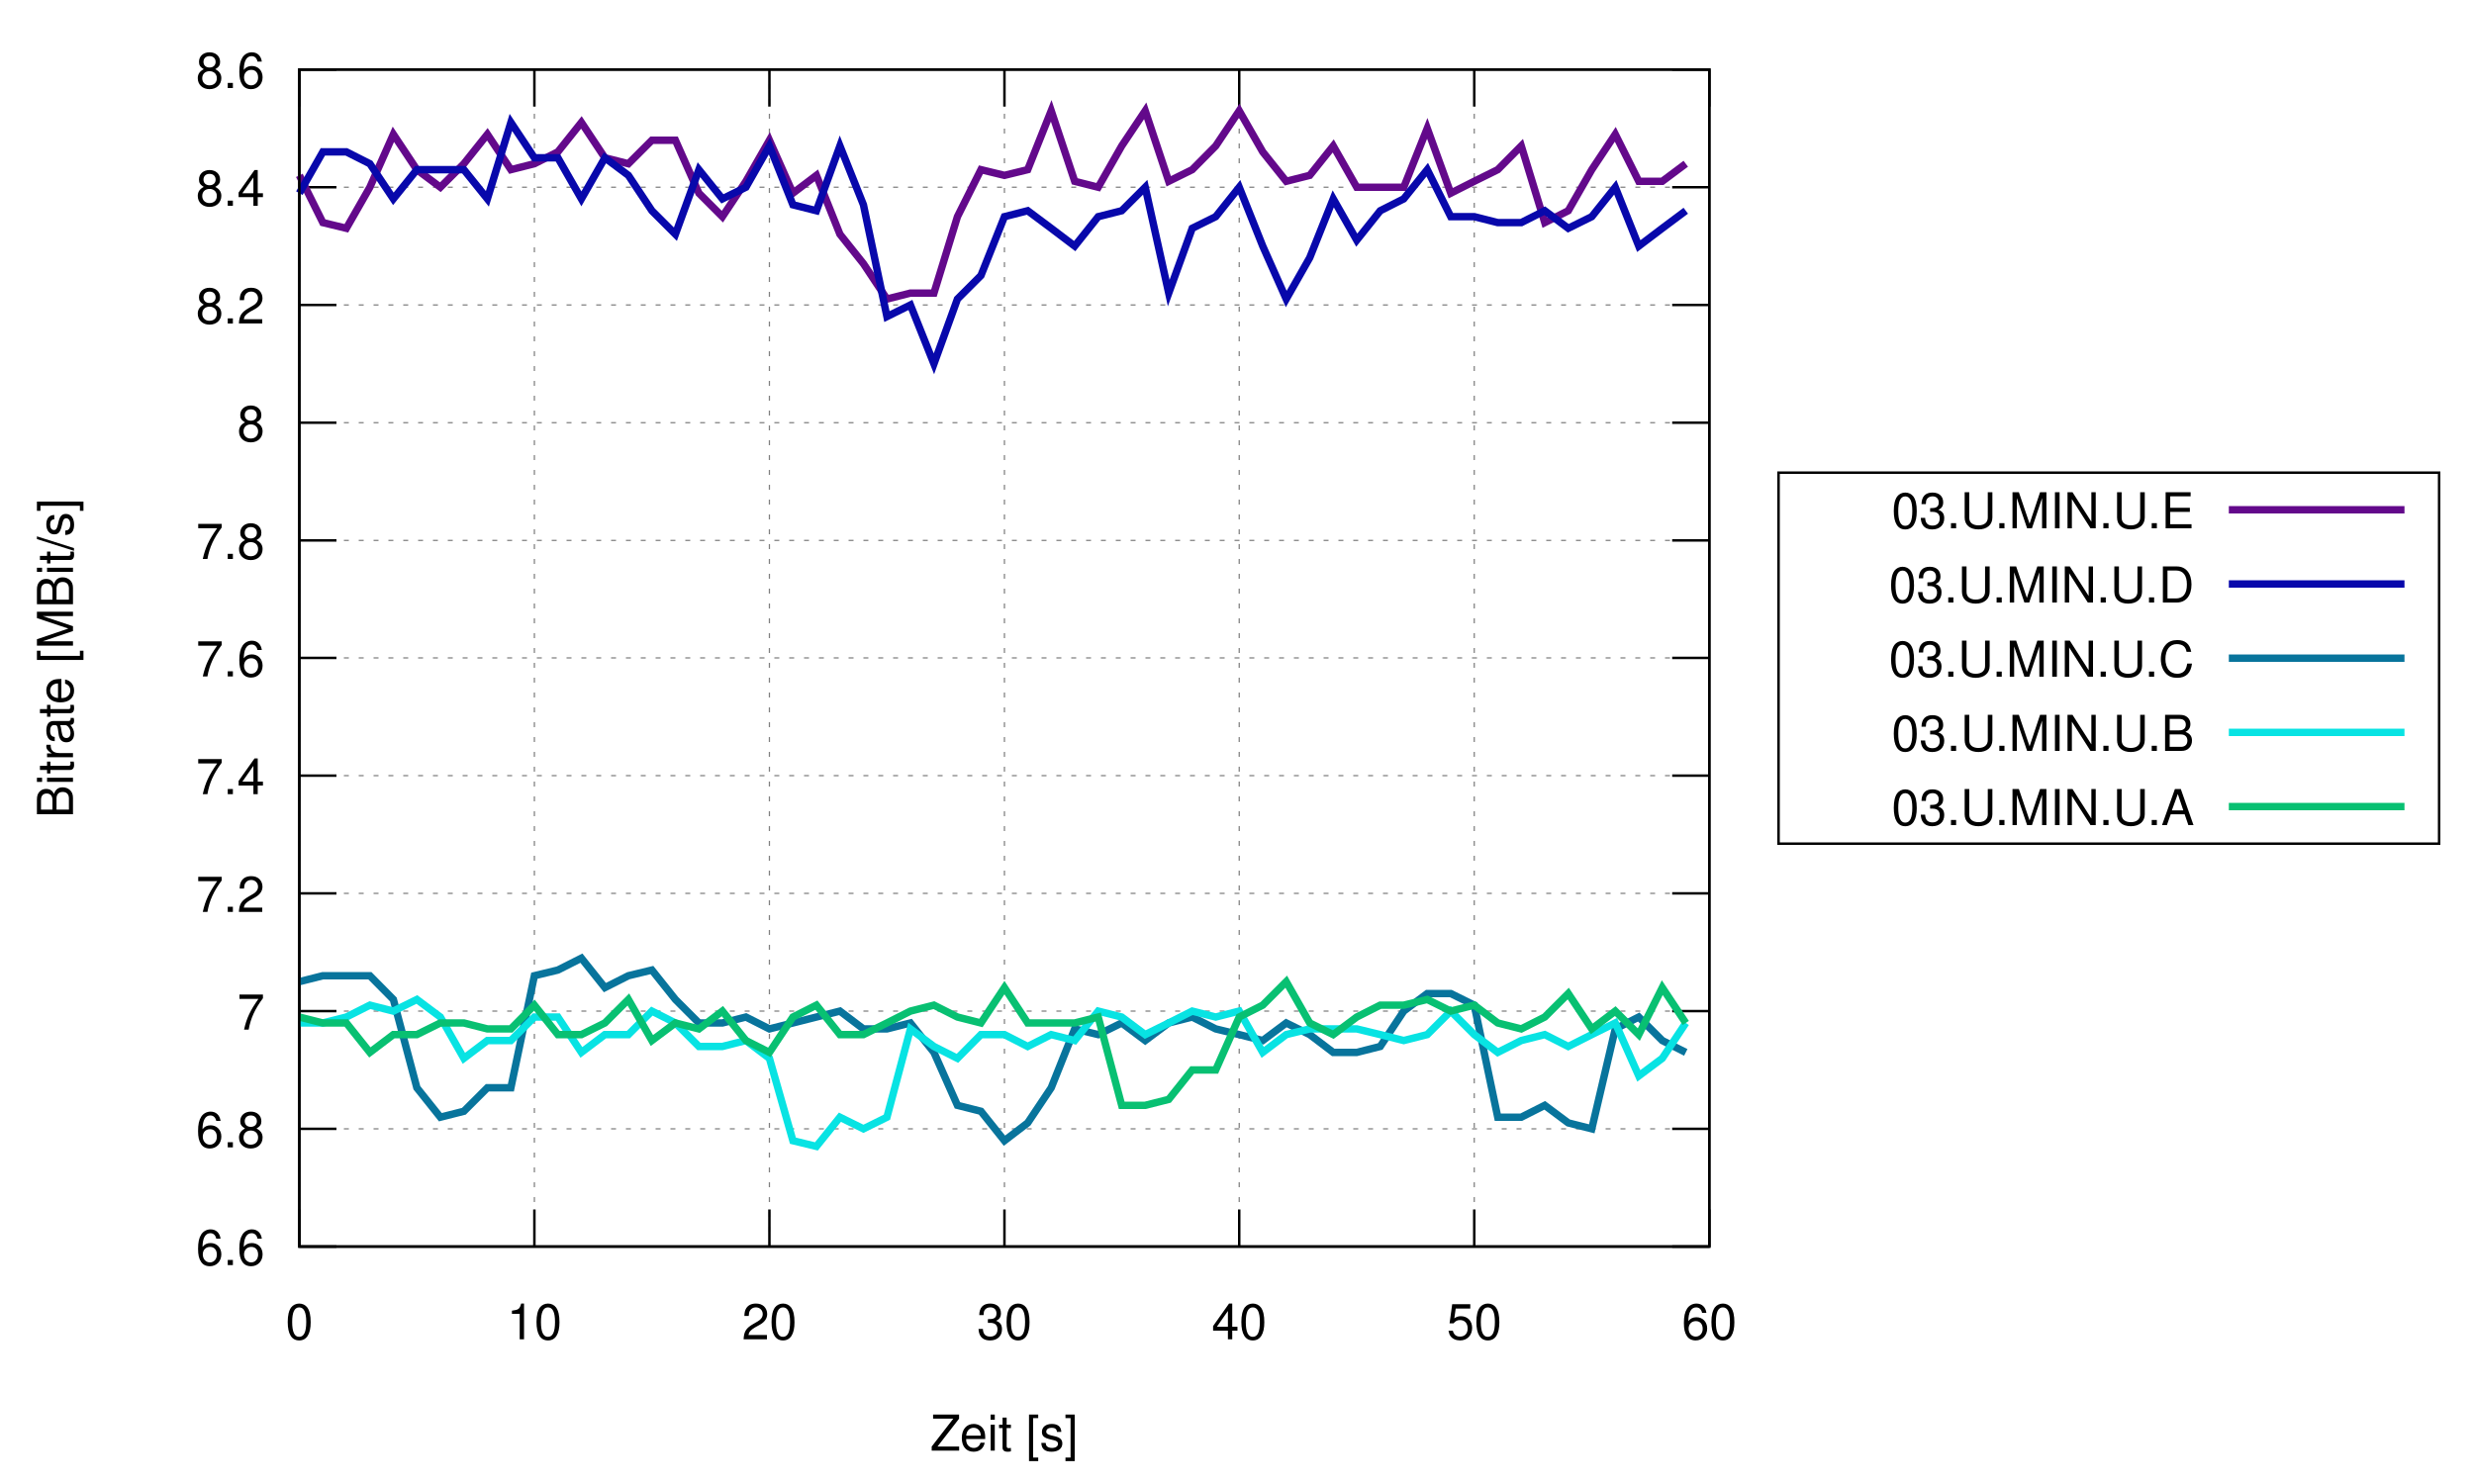
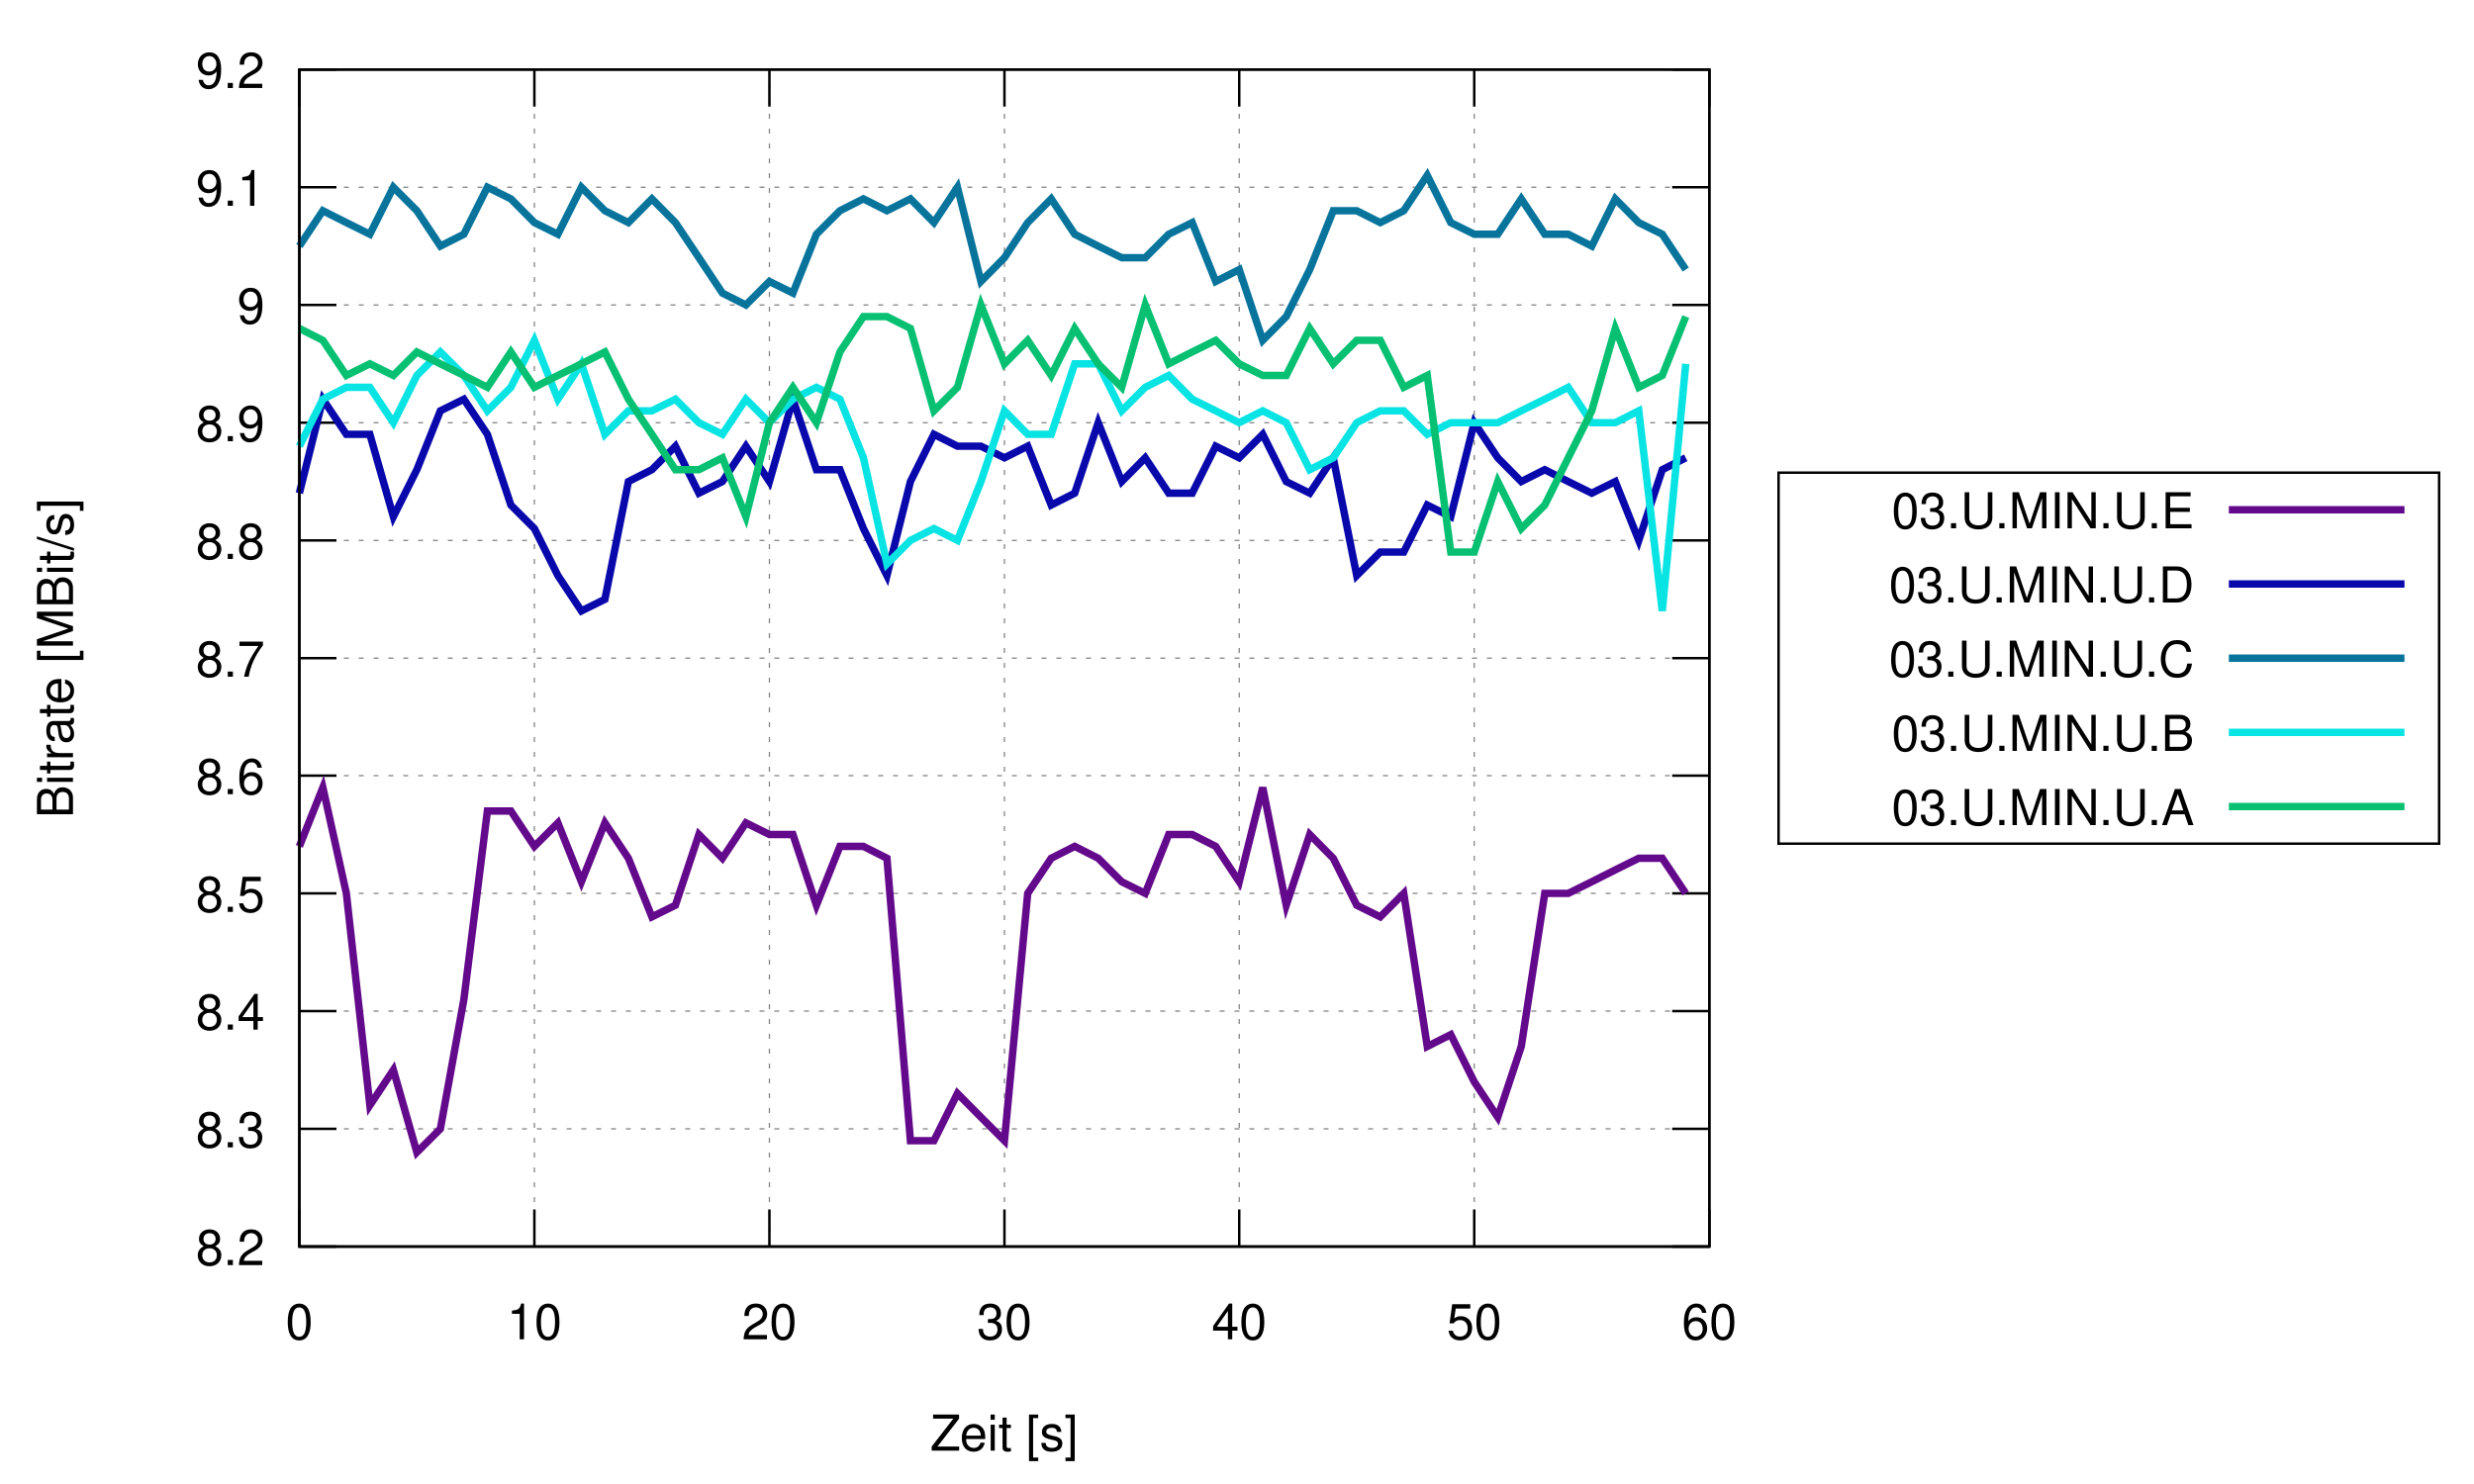
<svg xmlns="http://www.w3.org/2000/svg" xmlns:xlink="http://www.w3.org/1999/xlink" width="1000" height="600" viewBox="0 0 1000 600">
  <g id="gnuplot_canvas">
    <rect x="0" y="0" width="1000" height="600" fill="none" />
    <defs>
      <circle id="gpDot" r="0.5" stroke-width="0.5" />
      <path id="gpPt0" stroke-width="0.133" stroke="currentColor" d="M-1,0 h2 M0,-1 v2" />
      <path id="gpPt1" stroke-width="0.133" stroke="currentColor" d="M-1,-1 L1,1 M1,-1 L-1,1" />
      <path id="gpPt2" stroke-width="0.133" stroke="currentColor" d="M-1,0 L1,0 M0,-1 L0,1 M-1,-1 L1,1 M-1,1 L1,-1" />
      <rect id="gpPt3" stroke-width="0.133" stroke="currentColor" x="-1" y="-1" width="2" height="2" />
      <rect id="gpPt4" stroke-width="0.133" stroke="currentColor" fill="currentColor" x="-1" y="-1" width="2" height="2" />
      <circle id="gpPt5" stroke-width="0.133" stroke="currentColor" cx="0" cy="0" r="1" />
      <use xlink:href="#gpPt5" id="gpPt6" fill="currentColor" stroke="none" />
      <path id="gpPt7" stroke-width="0.133" stroke="currentColor" d="M0,-1.33 L-1.33,0.67 L1.33,0.67 z" />
      <use xlink:href="#gpPt7" id="gpPt8" fill="currentColor" stroke="none" />
      <use xlink:href="#gpPt7" id="gpPt9" stroke="currentColor" transform="rotate(180)" />
      <use xlink:href="#gpPt9" id="gpPt10" fill="currentColor" stroke="none" />
      <use xlink:href="#gpPt3" id="gpPt11" stroke="currentColor" transform="rotate(45)" />
      <use xlink:href="#gpPt11" id="gpPt12" fill="currentColor" stroke="none" />
      <path id="gpPt13" stroke-width="0.133" stroke="currentColor" d="M0,1.330 L1.265,0.411 L0.782,-1.067 L-0.782,-1.076 L-1.265,0.411 z" />
      <use xlink:href="#gpPt13" id="gpPt14" fill="currentColor" stroke="none" />
      <filter id="textbox" filterUnits="objectBoundingBox" x="0" y="0" height="1" width="1">
        <feFlood flood-color="white" flood-opacity="1" result="bgnd" />
        <feComposite in="SourceGraphic" in2="bgnd" operator="atop" />
      </filter>
      <filter id="greybox" filterUnits="objectBoundingBox" x="0" y="0" height="1" width="1">
        <feFlood flood-color="lightgrey" flood-opacity="1" result="grey" />
        <feComposite in="SourceGraphic" in2="grey" operator="atop" />
      </filter>
    </defs>
    <g fill="none" color="white" stroke="currentColor" stroke-width="1.00" stroke-linecap="butt" stroke-linejoin="miter">
</g>
    <g fill="none" color="black" stroke="currentColor" stroke-width="1.00" stroke-linecap="butt" stroke-linejoin="miter">
</g>
    <g fill="none" color="black" stroke="black" stroke-width="0.50" stroke-linecap="butt" stroke-linejoin="miter">
</g>
    <g fill="none" color="gray" stroke="currentColor" stroke-width="0.50" stroke-linecap="butt" stroke-linejoin="miter">
      <path stroke="gray" stroke-dasharray="2,4" class="gridline" d="M121.0,504.0 L690.9,504.0  " />
    </g>
    <g fill="none" color="gray" stroke="gray" stroke-width="1.00" stroke-linecap="butt" stroke-linejoin="miter">
</g>
    <g fill="none" color="black" stroke="currentColor" stroke-width="1.00" stroke-linecap="butt" stroke-linejoin="miter">
      <path stroke="black" d="M121.0,504.0 L136.0,504.0 M690.9,504.0 L675.9,504.0  " />
      <g transform="translate(107.0,511.5)" stroke="none" fill="black" font-family="Helvetica" font-size="20.00" text-anchor="end">
        <text>
-           <tspan font-family="Helvetica"> 6.6</tspan>
+           <tspan font-family="Helvetica"> 8.2</tspan>
        </text>
      </g>
    </g>
    <g fill="none" color="black" stroke="currentColor" stroke-width="1.00" stroke-linecap="butt" stroke-linejoin="miter">
</g>
    <g fill="none" color="black" stroke="black" stroke-width="0.50" stroke-linecap="butt" stroke-linejoin="miter">
</g>
    <g fill="none" color="gray" stroke="currentColor" stroke-width="0.50" stroke-linecap="butt" stroke-linejoin="miter">
      <path stroke="gray" stroke-dasharray="2,4" class="gridline" d="M121.0,456.4 L690.9,456.4  " />
    </g>
    <g fill="none" color="gray" stroke="gray" stroke-width="1.00" stroke-linecap="butt" stroke-linejoin="miter">
</g>
    <g fill="none" color="black" stroke="currentColor" stroke-width="1.00" stroke-linecap="butt" stroke-linejoin="miter">
      <path stroke="black" d="M121.0,456.4 L136.0,456.4 M690.9,456.4 L675.9,456.4  " />
      <g transform="translate(107.0,463.9)" stroke="none" fill="black" font-family="Helvetica" font-size="20.00" text-anchor="end">
        <text>
-           <tspan font-family="Helvetica"> 6.8</tspan>
+           <tspan font-family="Helvetica"> 8.3</tspan>
        </text>
      </g>
    </g>
    <g fill="none" color="black" stroke="currentColor" stroke-width="1.00" stroke-linecap="butt" stroke-linejoin="miter">
</g>
    <g fill="none" color="black" stroke="black" stroke-width="0.50" stroke-linecap="butt" stroke-linejoin="miter">
</g>
    <g fill="none" color="gray" stroke="currentColor" stroke-width="0.50" stroke-linecap="butt" stroke-linejoin="miter">
      <path stroke="gray" stroke-dasharray="2,4" class="gridline" d="M121.0,408.8 L690.9,408.8  " />
    </g>
    <g fill="none" color="gray" stroke="gray" stroke-width="1.00" stroke-linecap="butt" stroke-linejoin="miter">
</g>
    <g fill="none" color="black" stroke="currentColor" stroke-width="1.00" stroke-linecap="butt" stroke-linejoin="miter">
      <path stroke="black" d="M121.0,408.8 L136.0,408.8 M690.9,408.8 L675.9,408.8  " />
      <g transform="translate(107.0,416.3)" stroke="none" fill="black" font-family="Helvetica" font-size="20.00" text-anchor="end">
        <text>
-           <tspan font-family="Helvetica"> 7</tspan>
+           <tspan font-family="Helvetica"> 8.4</tspan>
        </text>
      </g>
    </g>
    <g fill="none" color="black" stroke="currentColor" stroke-width="1.00" stroke-linecap="butt" stroke-linejoin="miter">
</g>
    <g fill="none" color="black" stroke="black" stroke-width="0.50" stroke-linecap="butt" stroke-linejoin="miter">
</g>
    <g fill="none" color="gray" stroke="currentColor" stroke-width="0.50" stroke-linecap="butt" stroke-linejoin="miter">
      <path stroke="gray" stroke-dasharray="2,4" class="gridline" d="M121.0,361.2 L690.9,361.2  " />
    </g>
    <g fill="none" color="gray" stroke="gray" stroke-width="1.00" stroke-linecap="butt" stroke-linejoin="miter">
</g>
    <g fill="none" color="black" stroke="currentColor" stroke-width="1.00" stroke-linecap="butt" stroke-linejoin="miter">
      <path stroke="black" d="M121.0,361.2 L136.0,361.2 M690.9,361.2 L675.9,361.2  " />
      <g transform="translate(107.0,368.7)" stroke="none" fill="black" font-family="Helvetica" font-size="20.00" text-anchor="end">
        <text>
-           <tspan font-family="Helvetica"> 7.2</tspan>
+           <tspan font-family="Helvetica"> 8.5</tspan>
        </text>
      </g>
    </g>
    <g fill="none" color="black" stroke="currentColor" stroke-width="1.00" stroke-linecap="butt" stroke-linejoin="miter">
</g>
    <g fill="none" color="black" stroke="black" stroke-width="0.50" stroke-linecap="butt" stroke-linejoin="miter">
</g>
    <g fill="none" color="gray" stroke="currentColor" stroke-width="0.50" stroke-linecap="butt" stroke-linejoin="miter">
      <path stroke="gray" stroke-dasharray="2,4" class="gridline" d="M121.0,313.6 L690.9,313.6  " />
    </g>
    <g fill="none" color="gray" stroke="gray" stroke-width="1.00" stroke-linecap="butt" stroke-linejoin="miter">
</g>
    <g fill="none" color="black" stroke="currentColor" stroke-width="1.00" stroke-linecap="butt" stroke-linejoin="miter">
      <path stroke="black" d="M121.0,313.6 L136.0,313.6 M690.9,313.6 L675.9,313.6  " />
      <g transform="translate(107.0,321.1)" stroke="none" fill="black" font-family="Helvetica" font-size="20.00" text-anchor="end">
        <text>
-           <tspan font-family="Helvetica"> 7.4</tspan>
-         </text>
-       </g>
-     </g>
-     <g fill="none" color="black" stroke="currentColor" stroke-width="1.00" stroke-linecap="butt" stroke-linejoin="miter">
- </g>
-     <g fill="none" color="black" stroke="black" stroke-width="0.50" stroke-linecap="butt" stroke-linejoin="miter">
- </g>
-     <g fill="none" color="gray" stroke="currentColor" stroke-width="0.50" stroke-linecap="butt" stroke-linejoin="miter">
-       <path stroke="gray" stroke-dasharray="2,4" class="gridline" d="M121.0,266.0 L690.9,266.0  " />
-     </g>
-     <g fill="none" color="gray" stroke="gray" stroke-width="1.00" stroke-linecap="butt" stroke-linejoin="miter">
- </g>
-     <g fill="none" color="black" stroke="currentColor" stroke-width="1.00" stroke-linecap="butt" stroke-linejoin="miter">
-       <path stroke="black" d="M121.0,266.0 L136.0,266.0 M690.9,266.0 L675.9,266.0  " />
-       <g transform="translate(107.0,273.5)" stroke="none" fill="black" font-family="Helvetica" font-size="20.00" text-anchor="end">
-         <text>
-           <tspan font-family="Helvetica"> 7.6</tspan>
+           <tspan font-family="Helvetica"> 8.6</tspan>
+         </text>
+       </g>
+     </g>
+     <g fill="none" color="black" stroke="currentColor" stroke-width="1.00" stroke-linecap="butt" stroke-linejoin="miter">
+ </g>
+     <g fill="none" color="black" stroke="black" stroke-width="0.50" stroke-linecap="butt" stroke-linejoin="miter">
+ </g>
+     <g fill="none" color="gray" stroke="currentColor" stroke-width="0.50" stroke-linecap="butt" stroke-linejoin="miter">
+       <path stroke="gray" stroke-dasharray="2,4" class="gridline" d="M121.0,266.1 L690.9,266.1  " />
+     </g>
+     <g fill="none" color="gray" stroke="gray" stroke-width="1.00" stroke-linecap="butt" stroke-linejoin="miter">
+ </g>
+     <g fill="none" color="black" stroke="currentColor" stroke-width="1.00" stroke-linecap="butt" stroke-linejoin="miter">
+       <path stroke="black" d="M121.0,266.1 L136.0,266.1 M690.9,266.1 L675.9,266.1  " />
+       <g transform="translate(107.0,273.6)" stroke="none" fill="black" font-family="Helvetica" font-size="20.00" text-anchor="end">
+         <text>
+           <tspan font-family="Helvetica"> 8.7</tspan>
        </text>
      </g>
    </g>
    <g fill="none" color="black" stroke="currentColor" stroke-width="1.00" stroke-linecap="butt" stroke-linejoin="miter">
</g>
    <g fill="none" color="black" stroke="black" stroke-width="0.50" stroke-linecap="butt" stroke-linejoin="miter">
</g>
    <g fill="none" color="gray" stroke="currentColor" stroke-width="0.50" stroke-linecap="butt" stroke-linejoin="miter">
      <path stroke="gray" stroke-dasharray="2,4" class="gridline" d="M121.0,218.5 L690.9,218.5  " />
    </g>
    <g fill="none" color="gray" stroke="gray" stroke-width="1.00" stroke-linecap="butt" stroke-linejoin="miter">
</g>
    <g fill="none" color="black" stroke="currentColor" stroke-width="1.00" stroke-linecap="butt" stroke-linejoin="miter">
      <path stroke="black" d="M121.0,218.5 L136.0,218.5 M690.9,218.5 L675.9,218.5  " />
      <g transform="translate(107.0,226.0)" stroke="none" fill="black" font-family="Helvetica" font-size="20.00" text-anchor="end">
        <text>
-           <tspan font-family="Helvetica"> 7.8</tspan>
+           <tspan font-family="Helvetica"> 8.8</tspan>
        </text>
      </g>
    </g>
    <g fill="none" color="black" stroke="currentColor" stroke-width="1.00" stroke-linecap="butt" stroke-linejoin="miter">
</g>
    <g fill="none" color="black" stroke="black" stroke-width="0.50" stroke-linecap="butt" stroke-linejoin="miter">
</g>
    <g fill="none" color="gray" stroke="currentColor" stroke-width="0.50" stroke-linecap="butt" stroke-linejoin="miter">
      <path stroke="gray" stroke-dasharray="2,4" class="gridline" d="M121.0,170.9 L690.9,170.9  " />
    </g>
    <g fill="none" color="gray" stroke="gray" stroke-width="1.00" stroke-linecap="butt" stroke-linejoin="miter">
</g>
    <g fill="none" color="black" stroke="currentColor" stroke-width="1.00" stroke-linecap="butt" stroke-linejoin="miter">
      <path stroke="black" d="M121.0,170.9 L136.0,170.9 M690.9,170.9 L675.9,170.9  " />
      <g transform="translate(107.0,178.4)" stroke="none" fill="black" font-family="Helvetica" font-size="20.00" text-anchor="end">
        <text>
-           <tspan font-family="Helvetica"> 8</tspan>
+           <tspan font-family="Helvetica"> 8.9</tspan>
        </text>
      </g>
    </g>
    <g fill="none" color="black" stroke="currentColor" stroke-width="1.00" stroke-linecap="butt" stroke-linejoin="miter">
</g>
    <g fill="none" color="black" stroke="black" stroke-width="0.50" stroke-linecap="butt" stroke-linejoin="miter">
</g>
    <g fill="none" color="gray" stroke="currentColor" stroke-width="0.50" stroke-linecap="butt" stroke-linejoin="miter">
      <path stroke="gray" stroke-dasharray="2,4" class="gridline" d="M121.0,123.3 L690.9,123.3  " />
    </g>
    <g fill="none" color="gray" stroke="gray" stroke-width="1.00" stroke-linecap="butt" stroke-linejoin="miter">
</g>
    <g fill="none" color="black" stroke="currentColor" stroke-width="1.00" stroke-linecap="butt" stroke-linejoin="miter">
      <path stroke="black" d="M121.0,123.3 L136.0,123.3 M690.9,123.3 L675.9,123.3  " />
      <g transform="translate(107.0,130.8)" stroke="none" fill="black" font-family="Helvetica" font-size="20.00" text-anchor="end">
        <text>
-           <tspan font-family="Helvetica"> 8.2</tspan>
+           <tspan font-family="Helvetica"> 9</tspan>
        </text>
      </g>
    </g>
    <g fill="none" color="black" stroke="currentColor" stroke-width="1.00" stroke-linecap="butt" stroke-linejoin="miter">
</g>
    <g fill="none" color="black" stroke="black" stroke-width="0.50" stroke-linecap="butt" stroke-linejoin="miter">
</g>
    <g fill="none" color="gray" stroke="currentColor" stroke-width="0.50" stroke-linecap="butt" stroke-linejoin="miter">
      <path stroke="gray" stroke-dasharray="2,4" class="gridline" d="M121.0,75.7 L690.9,75.7  " />
    </g>
    <g fill="none" color="gray" stroke="gray" stroke-width="1.00" stroke-linecap="butt" stroke-linejoin="miter">
</g>
    <g fill="none" color="black" stroke="currentColor" stroke-width="1.00" stroke-linecap="butt" stroke-linejoin="miter">
      <path stroke="black" d="M121.0,75.7 L136.0,75.7 M690.9,75.7 L675.9,75.7  " />
      <g transform="translate(107.0,83.2)" stroke="none" fill="black" font-family="Helvetica" font-size="20.00" text-anchor="end">
        <text>
-           <tspan font-family="Helvetica"> 8.4</tspan>
+           <tspan font-family="Helvetica"> 9.1</tspan>
        </text>
      </g>
    </g>
    <g fill="none" color="black" stroke="currentColor" stroke-width="1.00" stroke-linecap="butt" stroke-linejoin="miter">
</g>
    <g fill="none" color="black" stroke="black" stroke-width="0.50" stroke-linecap="butt" stroke-linejoin="miter">
</g>
    <g fill="none" color="gray" stroke="currentColor" stroke-width="0.50" stroke-linecap="butt" stroke-linejoin="miter">
      <path stroke="gray" stroke-dasharray="2,4" class="gridline" d="M121.0,28.1 L690.9,28.1  " />
    </g>
    <g fill="none" color="gray" stroke="gray" stroke-width="1.00" stroke-linecap="butt" stroke-linejoin="miter">
</g>
    <g fill="none" color="black" stroke="currentColor" stroke-width="1.00" stroke-linecap="butt" stroke-linejoin="miter">
      <path stroke="black" d="M121.0,28.1 L136.0,28.1 M690.9,28.1 L675.9,28.1  " />
      <g transform="translate(107.0,35.6)" stroke="none" fill="black" font-family="Helvetica" font-size="20.00" text-anchor="end">
        <text>
-           <tspan font-family="Helvetica"> 8.6</tspan>
+           <tspan font-family="Helvetica"> 9.2</tspan>
        </text>
      </g>
    </g>
    <g fill="none" color="black" stroke="currentColor" stroke-width="1.00" stroke-linecap="butt" stroke-linejoin="miter">
</g>
    <g fill="none" color="black" stroke="black" stroke-width="0.50" stroke-linecap="butt" stroke-linejoin="miter">
</g>
    <g fill="none" color="gray" stroke="currentColor" stroke-width="0.50" stroke-linecap="butt" stroke-linejoin="miter">
      <path stroke="gray" stroke-dasharray="2,4" class="gridline" d="M121.0,504.0 L121.0,28.1  " />
    </g>
    <g fill="none" color="gray" stroke="gray" stroke-width="1.00" stroke-linecap="butt" stroke-linejoin="miter">
</g>
    <g fill="none" color="black" stroke="currentColor" stroke-width="1.00" stroke-linecap="butt" stroke-linejoin="miter">
      <path stroke="black" d="M121.0,504.0 L121.0,489.0 M121.0,28.1 L121.0,43.1  " />
      <g transform="translate(121.0,541.5)" stroke="none" fill="black" font-family="Helvetica" font-size="20.00" text-anchor="middle">
        <text>
          <tspan font-family="Helvetica"> 0</tspan>
        </text>
      </g>
    </g>
    <g fill="none" color="black" stroke="currentColor" stroke-width="1.00" stroke-linecap="butt" stroke-linejoin="miter">
</g>
    <g fill="none" color="black" stroke="black" stroke-width="0.50" stroke-linecap="butt" stroke-linejoin="miter">
</g>
    <g fill="none" color="gray" stroke="currentColor" stroke-width="0.50" stroke-linecap="butt" stroke-linejoin="miter">
      <path stroke="gray" stroke-dasharray="2,4" class="gridline" d="M216.0,504.0 L216.0,28.1  " />
    </g>
    <g fill="none" color="gray" stroke="gray" stroke-width="1.00" stroke-linecap="butt" stroke-linejoin="miter">
</g>
    <g fill="none" color="black" stroke="currentColor" stroke-width="1.00" stroke-linecap="butt" stroke-linejoin="miter">
      <path stroke="black" d="M216.0,504.0 L216.0,489.0 M216.0,28.1 L216.0,43.1  " />
      <g transform="translate(216.0,541.5)" stroke="none" fill="black" font-family="Helvetica" font-size="20.00" text-anchor="middle">
        <text>
          <tspan font-family="Helvetica"> 10</tspan>
        </text>
      </g>
    </g>
    <g fill="none" color="black" stroke="currentColor" stroke-width="1.00" stroke-linecap="butt" stroke-linejoin="miter">
</g>
    <g fill="none" color="black" stroke="black" stroke-width="0.50" stroke-linecap="butt" stroke-linejoin="miter">
</g>
    <g fill="none" color="gray" stroke="currentColor" stroke-width="0.50" stroke-linecap="butt" stroke-linejoin="miter">
      <path stroke="gray" stroke-dasharray="2,4" class="gridline" d="M311.0,504.0 L311.0,28.1  " />
    </g>
    <g fill="none" color="gray" stroke="gray" stroke-width="1.00" stroke-linecap="butt" stroke-linejoin="miter">
</g>
    <g fill="none" color="black" stroke="currentColor" stroke-width="1.00" stroke-linecap="butt" stroke-linejoin="miter">
      <path stroke="black" d="M311.0,504.0 L311.0,489.0 M311.0,28.1 L311.0,43.1  " />
      <g transform="translate(311.0,541.5)" stroke="none" fill="black" font-family="Helvetica" font-size="20.00" text-anchor="middle">
        <text>
          <tspan font-family="Helvetica"> 20</tspan>
        </text>
      </g>
    </g>
    <g fill="none" color="black" stroke="currentColor" stroke-width="1.00" stroke-linecap="butt" stroke-linejoin="miter">
</g>
    <g fill="none" color="black" stroke="black" stroke-width="0.50" stroke-linecap="butt" stroke-linejoin="miter">
</g>
    <g fill="none" color="gray" stroke="currentColor" stroke-width="0.50" stroke-linecap="butt" stroke-linejoin="miter">
      <path stroke="gray" stroke-dasharray="2,4" class="gridline" d="M406.0,504.0 L406.0,28.1  " />
    </g>
    <g fill="none" color="gray" stroke="gray" stroke-width="1.00" stroke-linecap="butt" stroke-linejoin="miter">
</g>
    <g fill="none" color="black" stroke="currentColor" stroke-width="1.00" stroke-linecap="butt" stroke-linejoin="miter">
      <path stroke="black" d="M406.0,504.0 L406.0,489.0 M406.0,28.1 L406.0,43.1  " />
      <g transform="translate(406.0,541.5)" stroke="none" fill="black" font-family="Helvetica" font-size="20.00" text-anchor="middle">
        <text>
          <tspan font-family="Helvetica"> 30</tspan>
        </text>
      </g>
    </g>
    <g fill="none" color="black" stroke="currentColor" stroke-width="1.00" stroke-linecap="butt" stroke-linejoin="miter">
</g>
    <g fill="none" color="black" stroke="black" stroke-width="0.50" stroke-linecap="butt" stroke-linejoin="miter">
</g>
    <g fill="none" color="gray" stroke="currentColor" stroke-width="0.50" stroke-linecap="butt" stroke-linejoin="miter">
      <path stroke="gray" stroke-dasharray="2,4" class="gridline" d="M500.9,504.0 L500.9,28.1  " />
    </g>
    <g fill="none" color="gray" stroke="gray" stroke-width="1.00" stroke-linecap="butt" stroke-linejoin="miter">
</g>
    <g fill="none" color="black" stroke="currentColor" stroke-width="1.00" stroke-linecap="butt" stroke-linejoin="miter">
      <path stroke="black" d="M500.9,504.0 L500.9,489.0 M500.9,28.1 L500.9,43.1  " />
      <g transform="translate(500.9,541.5)" stroke="none" fill="black" font-family="Helvetica" font-size="20.00" text-anchor="middle">
        <text>
          <tspan font-family="Helvetica"> 40</tspan>
        </text>
      </g>
    </g>
    <g fill="none" color="black" stroke="currentColor" stroke-width="1.00" stroke-linecap="butt" stroke-linejoin="miter">
</g>
    <g fill="none" color="black" stroke="black" stroke-width="0.50" stroke-linecap="butt" stroke-linejoin="miter">
</g>
    <g fill="none" color="gray" stroke="currentColor" stroke-width="0.50" stroke-linecap="butt" stroke-linejoin="miter">
      <path stroke="gray" stroke-dasharray="2,4" class="gridline" d="M595.9,504.0 L595.9,28.1  " />
    </g>
    <g fill="none" color="gray" stroke="gray" stroke-width="1.00" stroke-linecap="butt" stroke-linejoin="miter">
</g>
    <g fill="none" color="black" stroke="currentColor" stroke-width="1.00" stroke-linecap="butt" stroke-linejoin="miter">
      <path stroke="black" d="M595.9,504.0 L595.9,489.0 M595.9,28.1 L595.9,43.1  " />
      <g transform="translate(595.9,541.5)" stroke="none" fill="black" font-family="Helvetica" font-size="20.00" text-anchor="middle">
        <text>
          <tspan font-family="Helvetica"> 50</tspan>
        </text>
      </g>
    </g>
    <g fill="none" color="black" stroke="currentColor" stroke-width="1.00" stroke-linecap="butt" stroke-linejoin="miter">
</g>
    <g fill="none" color="black" stroke="black" stroke-width="0.50" stroke-linecap="butt" stroke-linejoin="miter">
</g>
    <g fill="none" color="gray" stroke="currentColor" stroke-width="0.50" stroke-linecap="butt" stroke-linejoin="miter">
      <path stroke="gray" stroke-dasharray="2,4" class="gridline" d="M690.9,504.0 L690.9,28.1  " />
    </g>
    <g fill="none" color="gray" stroke="gray" stroke-width="1.00" stroke-linecap="butt" stroke-linejoin="miter">
</g>
    <g fill="none" color="black" stroke="currentColor" stroke-width="1.00" stroke-linecap="butt" stroke-linejoin="miter">
      <path stroke="black" d="M690.9,504.0 L690.9,489.0 M690.9,28.1 L690.9,43.1  " />
      <g transform="translate(690.9,541.5)" stroke="none" fill="black" font-family="Helvetica" font-size="20.00" text-anchor="middle">
        <text>
          <tspan font-family="Helvetica"> 60</tspan>
        </text>
      </g>
    </g>
    <g fill="none" color="black" stroke="currentColor" stroke-width="1.00" stroke-linecap="butt" stroke-linejoin="miter">
</g>
    <g fill="none" color="black" stroke="currentColor" stroke-width="1.00" stroke-linecap="butt" stroke-linejoin="miter">
      <path stroke="black" d="M121.0,28.1 L121.0,504.0 L690.9,504.0 L690.9,28.1 L121.0,28.1 Z  " />
    </g>
    <g fill="none" color="black" stroke="currentColor" stroke-width="1.00" stroke-linecap="butt" stroke-linejoin="miter">
      <g transform="translate(29.5,266.1) rotate(270)" stroke="none" fill="black" font-family="Helvetica" font-size="20.00" text-anchor="middle">
        <text>
          <tspan font-family="Helvetica">Bitrate [MBit/s]</tspan>
        </text>
      </g>
    </g>
    <g fill="none" color="black" stroke="currentColor" stroke-width="1.00" stroke-linecap="butt" stroke-linejoin="miter">
      <g transform="translate(405.9,586.5)" stroke="none" fill="black" font-family="Helvetica" font-size="20.00" text-anchor="middle">
        <text>
          <tspan font-family="Helvetica">Zeit [s]</tspan>
        </text>
      </g>
    </g>
    <g fill="none" color="black" stroke="currentColor" stroke-width="1.00" stroke-linecap="butt" stroke-linejoin="miter">
</g>
    <g fill="none" color="black" stroke="currentColor" stroke-width="1.00" stroke-linecap="butt" stroke-linejoin="miter">
      <path stroke="black" d="M718.9,341.1 L718.9,191.1 L985.9,191.1 L985.9,341.1 L718.9,341.1 Z  " />
    </g>
    <g id="gnuplot_plot_1">
      <g fill="none" color="white" stroke="black" stroke-width="3.00" stroke-linecap="butt" stroke-linejoin="miter">
</g>
      <g fill="none" color="black" stroke="currentColor" stroke-width="3.00" stroke-linecap="butt" stroke-linejoin="miter">
        <g transform="translate(886.9,213.6)" stroke="none" fill="black" font-family="Helvetica" font-size="20.00" text-anchor="end">
          <text>
            <tspan font-family="Helvetica">03.U.MIN.U.E</tspan>
          </text>
        </g>
      </g>
      <g fill="none" color="black" stroke="currentColor" stroke-width="3.00" stroke-linecap="butt" stroke-linejoin="miter">
-         <path stroke="rgb( 99,   9, 139)" d="M900.9,206.1 L971.9,206.1 M121.0,70.9 L130.5,90.0 L140.0,92.3 L149.5,75.7 L159.0,54.3 L168.5,68.6   L178.0,75.7 L187.5,66.2 L197.0,54.3 L206.5,68.6 L216.0,66.2 L225.5,61.4 L235.0,49.5 L244.5,63.8   L254.0,66.2 L263.5,56.7 L273.0,56.7 L282.5,78.1 L292.0,87.6 L301.5,73.3 L311.0,56.7 L320.5,78.1   L330.0,70.9 L339.5,94.7 L349.0,106.6 L358.5,120.9 L368.0,118.5 L377.5,118.5 L387.0,87.6 L396.5,68.6   L406.0,70.9 L415.4,68.6 L424.9,44.8 L434.4,73.3 L443.9,75.7 L453.4,59.0 L462.9,44.8 L472.4,73.3   L481.9,68.6 L491.4,59.0 L500.9,44.8 L510.4,61.4 L519.9,73.3 L529.4,70.9 L538.9,59.0 L548.4,75.7   L557.9,75.7 L567.4,75.7 L576.9,51.9 L586.4,78.1 L595.9,73.3 L605.4,68.6 L614.9,59.0 L624.4,90.0   L633.9,85.2 L643.4,68.6 L652.9,54.3 L662.4,73.3 L671.9,73.3 L681.4,66.2  " />
+         <path stroke="rgb( 99,   9, 139)" d="M900.9,206.1 L971.9,206.1 M121.0,342.2 L130.5,318.4 L140.0,361.2 L149.5,446.9 L159.0,432.6 L168.5,465.9   L178.0,456.4 L187.5,404.1 L197.0,327.9 L206.5,327.9 L216.0,342.2 L225.5,332.7 L235.0,356.5 L244.5,332.7   L254.0,347.0 L263.5,370.7 L273.0,366.0 L282.5,337.4 L292.0,347.0 L301.5,332.7 L311.0,337.4 L320.5,337.4   L330.0,366.0 L339.5,342.2 L349.0,342.2 L358.5,347.0 L368.0,461.2 L377.5,461.2 L387.0,442.1 L396.5,451.7   L406.0,461.2 L415.4,361.2 L424.9,347.0 L434.4,342.2 L443.9,347.0 L453.4,356.5 L462.9,361.2 L472.4,337.4   L481.9,337.4 L491.4,342.2 L500.9,356.5 L510.4,318.4 L519.9,366.0 L529.4,337.4 L538.9,347.0 L548.4,366.0   L557.9,370.7 L567.4,361.2 L576.9,423.1 L586.4,418.3 L595.9,437.4 L605.4,451.7 L614.9,423.1 L624.4,361.2   L633.9,361.2 L643.4,356.5 L652.9,351.7 L662.4,347.0 L671.9,347.0 L681.4,361.2  " />
      </g>
    </g>
    <g id="gnuplot_plot_2">
      <g fill="none" color="black" stroke="currentColor" stroke-width="3.00" stroke-linecap="butt" stroke-linejoin="miter">
        <g transform="translate(886.9,243.6)" stroke="none" fill="black" font-family="Helvetica" font-size="20.00" text-anchor="end">
          <text>
            <tspan font-family="Helvetica">03.U.MIN.U.D</tspan>
          </text>
        </g>
      </g>
      <g fill="none" color="black" stroke="currentColor" stroke-width="3.00" stroke-linecap="butt" stroke-linejoin="miter">
-         <path stroke="rgb(  8,   8, 171)" d="M900.9,236.1 L971.9,236.1 M121.0,78.1 L130.5,61.4 L140.0,61.4 L149.5,66.2 L159.0,80.4 L168.5,68.6   L178.0,68.6 L187.5,68.6 L197.0,80.4 L206.5,49.5 L216.0,63.8 L225.5,63.8 L235.0,80.4 L244.5,63.8   L254.0,70.9 L263.5,85.2 L273.0,94.7 L282.5,68.6 L292.0,80.4 L301.5,75.7 L311.0,59.0 L320.5,82.8   L330.0,85.2 L339.5,59.0 L349.0,82.8 L358.5,128.0 L368.0,123.3 L377.5,147.1 L387.0,120.9 L396.5,111.4   L406.0,87.6 L415.4,85.2 L424.9,92.3 L434.4,99.5 L443.9,87.6 L453.4,85.2 L462.9,75.7 L472.4,118.5   L481.9,92.3 L491.4,87.6 L500.9,75.7 L510.4,99.5 L519.9,120.9 L529.4,104.2 L538.9,80.4 L548.4,97.1   L557.9,85.2 L567.4,80.4 L576.9,68.6 L586.4,87.6 L595.9,87.6 L605.4,90.0 L614.9,90.0 L624.4,85.2   L633.9,92.3 L643.4,87.6 L652.9,75.7 L662.4,99.5 L671.9,92.3 L681.4,85.2  " />
+         <path stroke="rgb(  8,   8, 171)" d="M900.9,236.1 L971.9,236.1 M121.0,199.4 L130.5,161.4 L140.0,175.6 L149.5,175.6 L159.0,208.9 L168.5,189.9   L178.0,166.1 L187.5,161.4 L197.0,175.6 L206.5,204.2 L216.0,213.7 L225.5,232.7 L235.0,247.0 L244.5,242.3   L254.0,194.7 L263.5,189.9 L273.0,180.4 L282.5,199.4 L292.0,194.7 L301.5,180.4 L311.0,194.7 L320.5,161.4   L330.0,189.9 L339.5,189.9 L349.0,213.7 L358.5,232.7 L368.0,194.7 L377.5,175.6 L387.0,180.4 L396.5,180.4   L406.0,185.1 L415.4,180.4 L424.9,204.2 L434.4,199.4 L443.9,170.9 L453.4,194.7 L462.9,185.1 L472.4,199.4   L481.9,199.4 L491.4,180.4 L500.9,185.1 L510.4,175.6 L519.9,194.7 L529.4,199.4 L538.9,185.1 L548.4,232.7   L557.9,223.2 L567.4,223.2 L576.9,204.2 L586.4,208.9 L595.9,170.9 L605.4,185.1 L614.9,194.7 L624.4,189.9   L633.9,194.7 L643.4,199.4 L652.9,194.7 L662.4,218.5 L671.9,189.9 L681.4,185.1  " />
      </g>
    </g>
    <g id="gnuplot_plot_3">
      <g fill="none" color="black" stroke="currentColor" stroke-width="3.00" stroke-linecap="butt" stroke-linejoin="miter">
        <g transform="translate(886.9,273.6)" stroke="none" fill="black" font-family="Helvetica" font-size="20.00" text-anchor="end">
          <text>
            <tspan font-family="Helvetica">03.U.MIN.U.C</tspan>
          </text>
        </g>
      </g>
      <g fill="none" color="black" stroke="currentColor" stroke-width="3.00" stroke-linecap="butt" stroke-linejoin="miter">
-         <path stroke="rgb(  8, 116, 156)" d="M900.9,266.1 L971.9,266.1 M121.0,396.9 L130.5,394.5 L140.0,394.5 L149.5,394.5 L159.0,404.1 L168.5,439.8   L178.0,451.7 L187.5,449.3 L197.0,439.8 L206.5,439.8 L216.0,394.5 L225.5,392.2 L235.0,387.4 L244.5,399.3   L254.0,394.5 L263.5,392.2 L273.0,404.1 L282.5,413.6 L292.0,413.6 L301.5,411.2 L311.0,416.0 L320.5,413.6   L330.0,411.2 L339.5,408.8 L349.0,416.0 L358.5,416.0 L368.0,413.6 L377.5,425.5 L387.0,446.9 L396.5,449.3   L406.0,461.2 L415.4,454.0 L424.9,439.8 L434.4,416.0 L443.9,418.3 L453.4,413.6 L462.9,420.7 L472.4,413.6   L481.9,411.2 L491.4,416.0 L500.9,418.3 L510.4,420.7 L519.9,413.6 L529.4,418.3 L538.9,425.5 L548.4,425.5   L557.9,423.1 L567.4,408.8 L576.9,401.7 L586.4,401.7 L595.9,406.4 L605.4,451.7 L614.9,451.7 L624.4,446.9   L633.9,454.0 L643.4,456.4 L652.9,416.0 L662.4,411.2 L671.9,420.7 L681.4,425.5  " />
+         <path stroke="rgb(  8, 116, 156)" d="M900.9,266.1 L971.9,266.1 M121.0,99.5 L130.5,85.2 L140.0,90.0 L149.5,94.7 L159.0,75.7 L168.5,85.2   L178.0,99.5 L187.5,94.7 L197.0,75.7 L206.5,80.4 L216.0,90.0 L225.5,94.7 L235.0,75.7 L244.5,85.2   L254.0,90.0 L263.5,80.4 L273.0,90.0 L282.5,104.2 L292.0,118.5 L301.5,123.3 L311.0,113.8 L320.5,118.5   L330.0,94.7 L339.5,85.2 L349.0,80.4 L358.5,85.2 L368.0,80.4 L377.5,90.0 L387.0,75.7 L396.5,113.8   L406.0,104.2 L415.4,90.0 L424.9,80.4 L434.4,94.7 L443.9,99.5 L453.4,104.2 L462.9,104.2 L472.4,94.7   L481.9,90.0 L491.4,113.8 L500.9,109.0 L510.4,137.6 L519.9,128.0 L529.4,109.0 L538.9,85.2 L548.4,85.2   L557.9,90.0 L567.4,85.2 L576.9,70.9 L586.4,90.0 L595.9,94.7 L605.4,94.7 L614.9,80.4 L624.4,94.7   L633.9,94.7 L643.4,99.5 L652.9,80.4 L662.4,90.0 L671.9,94.7 L681.4,109.0  " />
      </g>
    </g>
    <g id="gnuplot_plot_4">
      <g fill="none" color="black" stroke="currentColor" stroke-width="3.00" stroke-linecap="butt" stroke-linejoin="miter">
        <g transform="translate(886.9,303.6)" stroke="none" fill="black" font-family="Helvetica" font-size="20.00" text-anchor="end">
          <text>
            <tspan font-family="Helvetica">03.U.MIN.U.B</tspan>
          </text>
        </g>
      </g>
      <g fill="none" color="black" stroke="currentColor" stroke-width="3.00" stroke-linecap="butt" stroke-linejoin="miter">
-         <path stroke="rgb(  8, 227, 227)" d="M900.9,296.1 L971.9,296.1 M121.0,413.6 L130.5,413.6 L140.0,411.2 L149.5,406.4 L159.0,408.8 L168.5,404.1   L178.0,411.2 L187.5,427.9 L197.0,420.7 L206.5,420.7 L216.0,411.2 L225.5,411.2 L235.0,425.5 L244.5,418.3   L254.0,418.3 L263.5,408.8 L273.0,413.6 L282.5,423.1 L292.0,423.1 L301.5,420.7 L311.0,427.9 L320.5,461.2   L330.0,463.5 L339.5,451.7 L349.0,456.4 L358.5,451.7 L368.0,416.0 L377.5,423.1 L387.0,427.9 L396.5,418.3   L406.0,418.3 L415.4,423.1 L424.9,418.3 L434.4,420.7 L443.9,408.8 L453.4,411.2 L462.9,418.3 L472.4,413.6   L481.9,408.8 L491.4,411.2 L500.9,408.8 L510.4,425.5 L519.9,418.3 L529.4,416.0 L538.9,416.0 L548.4,416.0   L557.9,418.3 L567.4,420.7 L576.9,418.3 L586.4,408.8 L595.9,418.3 L605.4,425.5 L614.9,420.7 L624.4,418.3   L633.9,423.1 L643.4,418.3 L652.9,413.6 L662.4,435.0 L671.9,427.9 L681.4,413.6  " />
+         <path stroke="rgb(  8, 227, 227)" d="M900.9,296.1 L971.9,296.1 M121.0,180.4 L130.5,161.4 L140.0,156.6 L149.5,156.6 L159.0,170.9 L168.5,151.8   L178.0,142.3 L187.5,151.8 L197.0,166.1 L206.5,156.6 L216.0,137.6 L225.5,161.4 L235.0,147.1 L244.5,175.6   L254.0,166.1 L263.5,166.1 L273.0,161.4 L282.5,170.9 L292.0,175.6 L301.5,161.4 L311.0,170.9 L320.5,161.4   L330.0,156.6 L339.5,161.4 L349.0,185.1 L358.5,228.0 L368.0,218.5 L377.5,213.7 L387.0,218.5 L396.5,194.7   L406.0,166.1 L415.4,175.6 L424.9,175.6 L434.4,147.1 L443.9,147.1 L453.4,166.1 L462.9,156.6 L472.4,151.8   L481.9,161.4 L491.4,166.1 L500.9,170.9 L510.4,166.1 L519.9,170.9 L529.4,189.9 L538.9,185.1 L548.4,170.9   L557.9,166.1 L567.4,166.1 L576.9,175.6 L586.4,170.9 L595.9,170.9 L605.4,170.9 L614.9,166.1 L624.4,161.4   L633.9,156.6 L643.4,170.9 L652.9,170.9 L662.4,166.1 L671.9,247.0 L681.4,147.1  " />
      </g>
    </g>
    <g id="gnuplot_plot_5">
      <g fill="none" color="black" stroke="currentColor" stroke-width="3.00" stroke-linecap="butt" stroke-linejoin="miter">
        <g transform="translate(886.9,333.6)" stroke="none" fill="black" font-family="Helvetica" font-size="20.00" text-anchor="end">
          <text>
            <tspan font-family="Helvetica">03.U.MIN.U.A</tspan>
          </text>
        </g>
      </g>
      <g fill="none" color="black" stroke="currentColor" stroke-width="3.00" stroke-linecap="butt" stroke-linejoin="miter">
-         <path stroke="rgb(  8, 192, 114)" d="M900.9,326.1 L971.9,326.1 M121.0,411.2 L130.5,413.6 L140.0,413.6 L149.5,425.5 L159.0,418.3 L168.5,418.3   L178.0,413.6 L187.5,413.6 L197.0,416.0 L206.5,416.0 L216.0,406.4 L225.5,418.3 L235.0,418.3 L244.5,413.6   L254.0,404.1 L263.5,420.7 L273.0,413.6 L282.5,416.0 L292.0,408.8 L301.5,420.7 L311.0,425.5 L320.5,411.2   L330.0,406.4 L339.5,418.3 L349.0,418.3 L358.5,413.6 L368.0,408.8 L377.5,406.4 L387.0,411.2 L396.5,413.6   L406.0,399.3 L415.4,413.6 L424.9,413.6 L434.4,413.6 L443.9,411.2 L453.4,446.9 L462.9,446.9 L472.4,444.5   L481.9,432.6 L491.4,432.6 L500.9,411.2 L510.4,406.4 L519.9,396.9 L529.4,413.6 L538.9,418.3 L548.4,411.2   L557.9,406.4 L567.4,406.4 L576.9,404.1 L586.4,408.8 L595.9,406.4 L605.4,413.6 L614.9,416.0 L624.4,411.2   L633.9,401.7 L643.4,416.0 L652.9,408.8 L662.4,418.3 L671.9,399.3 L681.4,413.6  " />
+         <path stroke="rgb(  8, 192, 114)" d="M900.9,326.1 L971.9,326.1 M121.0,132.8 L130.5,137.6 L140.0,151.8 L149.5,147.1 L159.0,151.8 L168.5,142.3   L178.0,147.1 L187.5,151.8 L197.0,156.6 L206.5,142.3 L216.0,156.6 L225.5,151.8 L235.0,147.1 L244.5,142.3   L254.0,161.4 L263.5,175.6 L273.0,189.9 L282.5,189.9 L292.0,185.1 L301.5,208.9 L311.0,170.9 L320.5,156.6   L330.0,170.9 L339.5,142.3 L349.0,128.0 L358.5,128.0 L368.0,132.8 L377.5,166.1 L387.0,156.6 L396.5,123.3   L406.0,147.1 L415.4,137.6 L424.9,151.8 L434.4,132.8 L443.9,147.1 L453.4,156.6 L462.9,123.3 L472.4,147.1   L481.9,142.3 L491.4,137.6 L500.9,147.1 L510.4,151.8 L519.9,151.8 L529.4,132.8 L538.9,147.1 L548.4,137.6   L557.9,137.6 L567.4,156.6 L576.9,151.8 L586.4,223.2 L595.9,223.2 L605.4,194.7 L614.9,213.7 L624.4,204.2   L633.9,185.1 L643.4,166.1 L652.9,132.8 L662.4,156.6 L671.9,151.8 L681.4,128.0  " />
      </g>
    </g>
    <g fill="none" color="white" stroke="rgb(  8, 192, 114)" stroke-width="2.00" stroke-linecap="butt" stroke-linejoin="miter">
</g>
    <g fill="none" color="black" stroke="currentColor" stroke-width="2.00" stroke-linecap="butt" stroke-linejoin="miter">
</g>
    <g fill="none" color="black" stroke="black" stroke-width="1.00" stroke-linecap="butt" stroke-linejoin="miter">
</g>
    <g fill="none" color="black" stroke="currentColor" stroke-width="1.00" stroke-linecap="butt" stroke-linejoin="miter">
      <path stroke="black" d="M121.0,28.1 L121.0,504.0 L690.9,504.0 L690.9,28.1 L121.0,28.1 Z  " />
    </g>
    <g fill="none" color="black" stroke="currentColor" stroke-width="1.00" stroke-linecap="butt" stroke-linejoin="miter">
</g>
  </g>
</svg>
